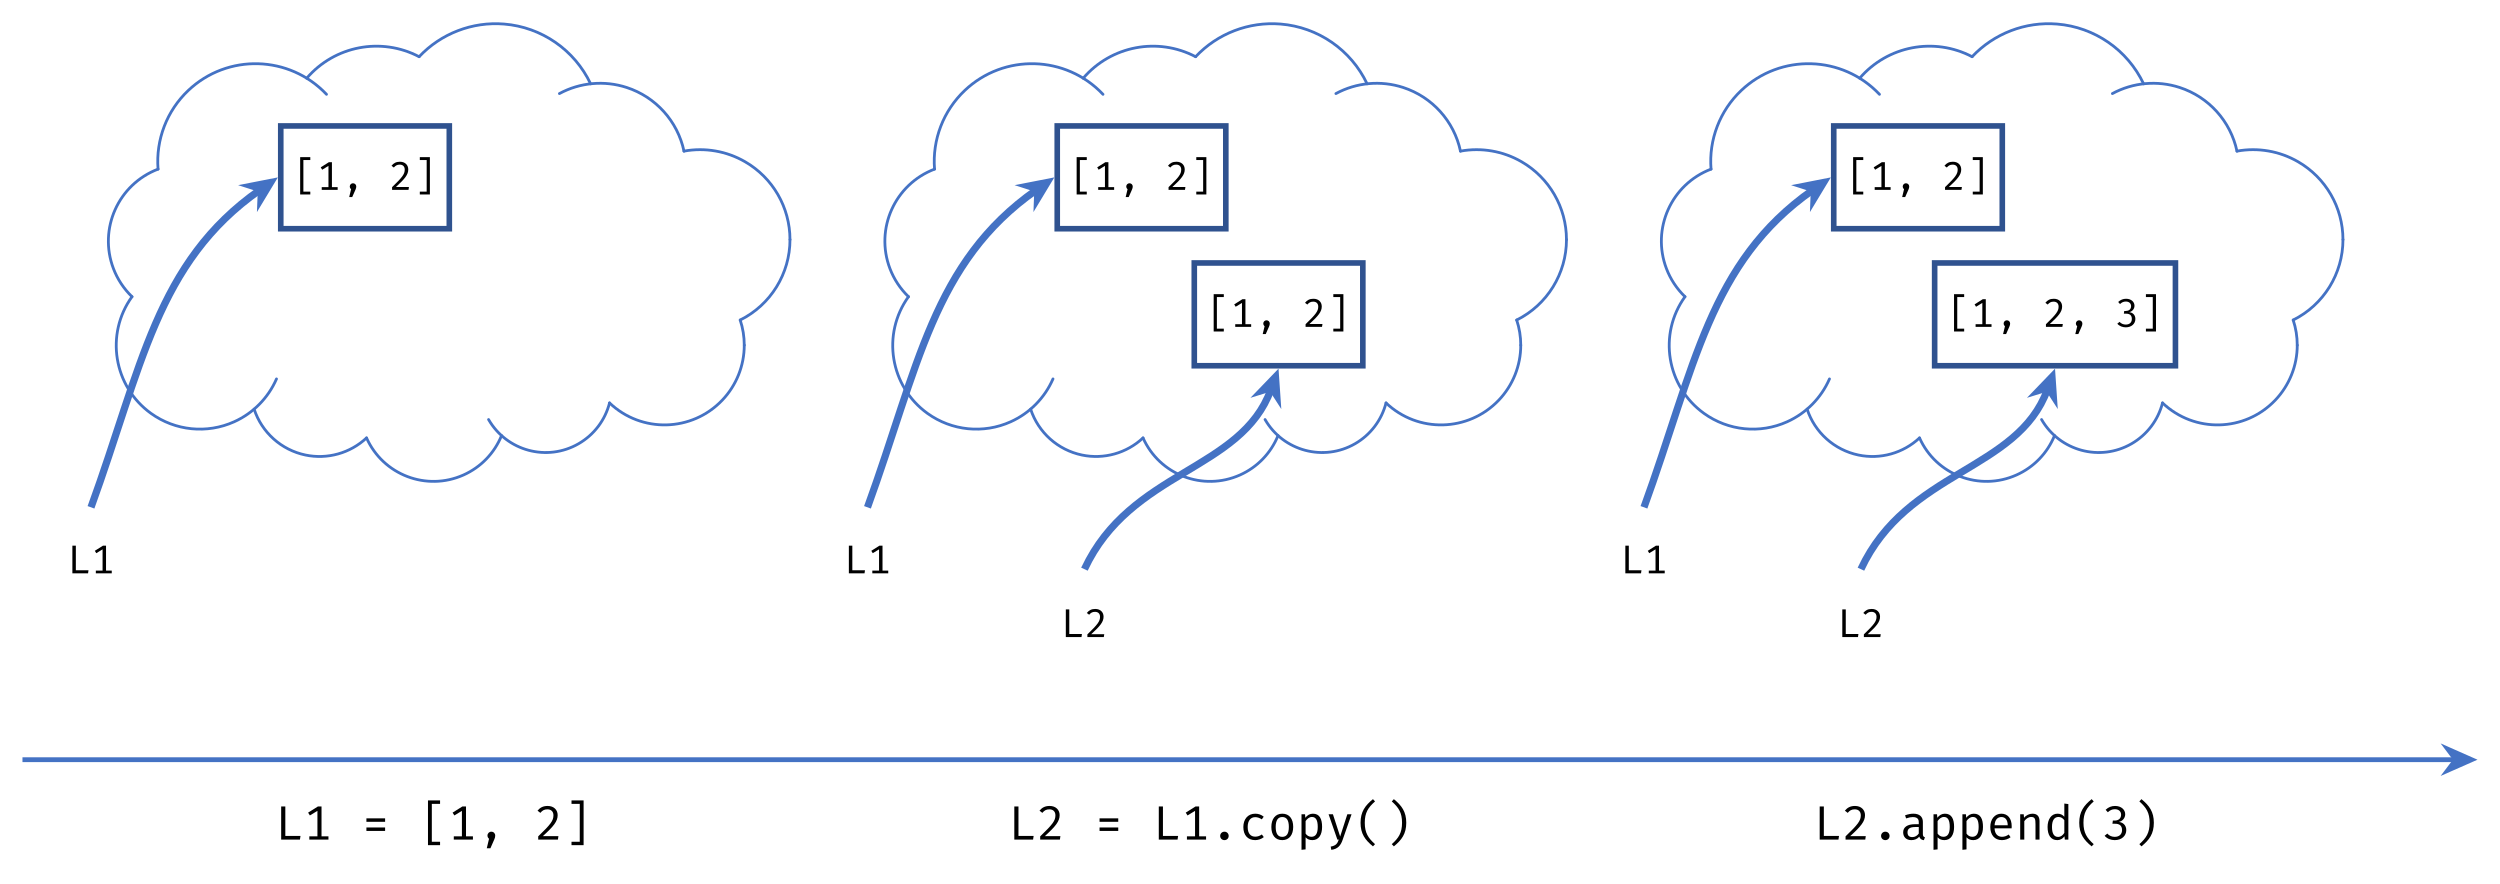
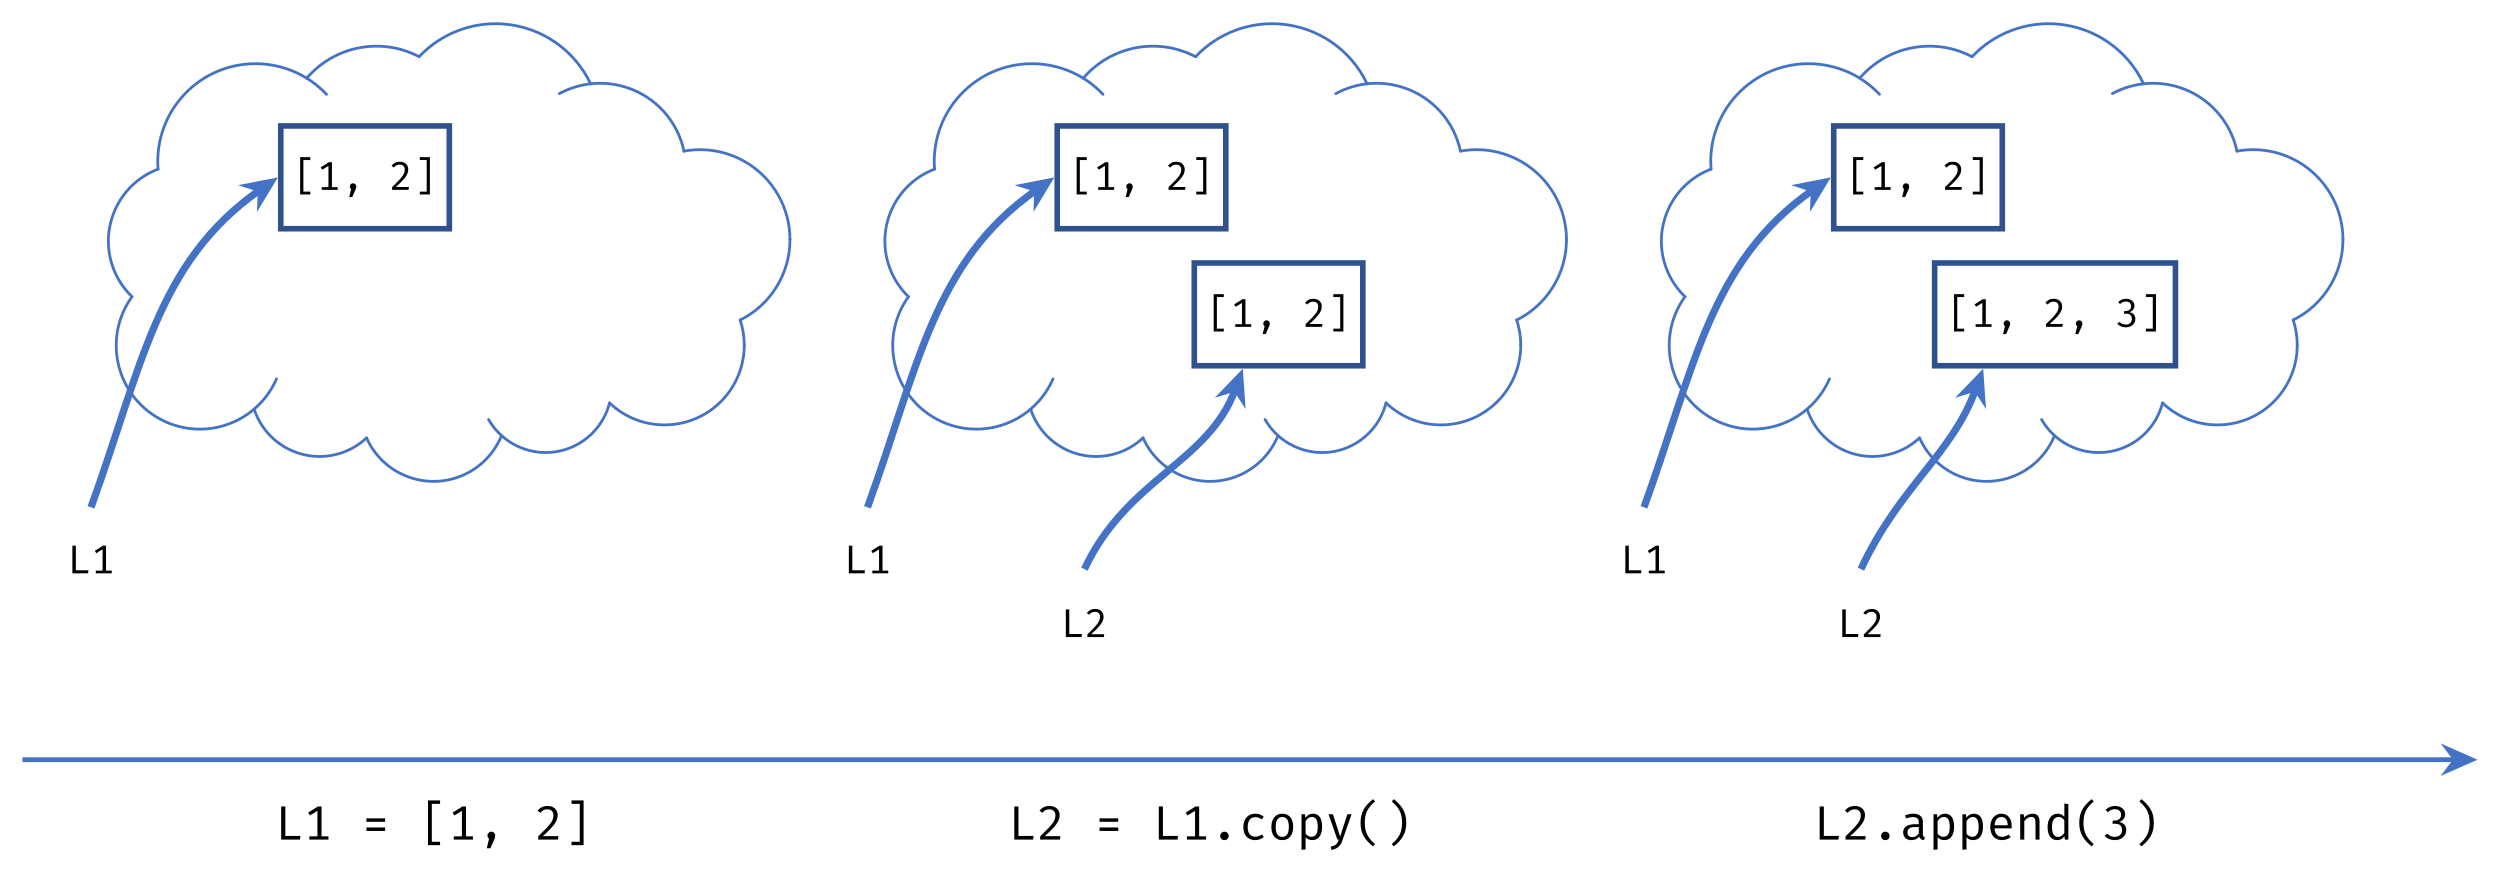
<svg xmlns="http://www.w3.org/2000/svg" xmlns:xlink="http://www.w3.org/1999/xlink" viewBox="0 0 620.607 219.260">
  <defs>
    <g>
      <g id="glyph-0-0">
        <path d="M 1.828 1.141 L 4.344 1.141 L 4.344 0.438 L 2.625 0.438 L 2.625 -7.406 L 4.344 -7.406 L 4.344 -8.125 L 1.828 -8.125 Z M 1.828 1.141 " />
      </g>
      <g id="glyph-0-1">
        <path d="M 3.734 -0.672 L 3.734 -6.875 L 2.984 -6.875 L 0.953 -5.594 L 1.312 -5 L 2.875 -5.953 L 2.875 -0.672 L 1.203 -0.672 L 1.203 0 L 5.156 0 L 5.156 -0.672 Z M 3.734 -0.672 " />
      </g>
      <g id="glyph-0-2">
        <path d="M 2.984 -1.641 C 2.547 -1.641 2.188 -1.281 2.188 -0.844 C 2.188 -0.578 2.328 -0.312 2.516 -0.172 L 2.047 1.781 L 2.797 1.781 L 3.609 -0.062 C 3.75 -0.375 3.797 -0.594 3.797 -0.844 C 3.797 -1.281 3.453 -1.641 2.984 -1.641 Z M 2.984 -1.641 " />
      </g>
      <g id="glyph-0-3">
        <path d="M 2.688 -6.984 C 1.75 -6.984 1.125 -6.656 0.594 -5.984 L 1.172 -5.547 C 1.609 -6.047 1.969 -6.266 2.641 -6.266 C 3.406 -6.266 3.875 -5.797 3.875 -5.031 C 3.875 -3.922 3.312 -3.156 0.734 -0.672 L 0.734 0 L 4.812 0 L 4.922 -0.719 L 1.688 -0.719 C 3.953 -2.781 4.75 -3.797 4.75 -5.062 C 4.75 -6.156 3.984 -6.984 2.688 -6.984 Z M 2.688 -6.984 " />
      </g>
      <g id="glyph-0-4">
        <path d="M 4.141 -8.125 L 1.641 -8.125 L 1.641 -7.406 L 3.344 -7.406 L 3.344 0.438 L 1.641 0.438 L 1.641 1.141 L 4.141 1.141 Z M 4.141 -8.125 " />
      </g>
      <g id="glyph-0-5">
        <path d="M 1.359 0 L 5.25 0 L 5.359 -0.766 L 2.219 -0.766 L 2.219 -6.875 L 1.359 -6.875 Z M 1.359 0 " />
      </g>
      <g id="glyph-0-6">
        <path d="M 2.688 -6.984 C 1.969 -6.984 1.312 -6.734 0.734 -6.188 L 1.188 -5.672 C 1.641 -6.094 2.047 -6.297 2.641 -6.297 C 3.375 -6.297 3.938 -5.891 3.938 -5.141 C 3.938 -4.312 3.297 -3.953 2.641 -3.953 L 2.234 -3.953 L 2.141 -3.281 L 2.703 -3.281 C 3.516 -3.281 4.125 -2.953 4.125 -1.969 C 4.125 -1.109 3.562 -0.578 2.609 -0.578 C 2.047 -0.578 1.469 -0.797 1.078 -1.25 L 0.516 -0.797 C 1.031 -0.172 1.859 0.109 2.625 0.109 C 4.047 0.109 5 -0.781 5 -1.969 C 5 -3.047 4.25 -3.594 3.453 -3.656 C 4.172 -3.797 4.781 -4.422 4.781 -5.25 C 4.781 -6.188 3.984 -6.984 2.688 -6.984 Z M 2.688 -6.984 " />
      </g>
      <g id="glyph-1-0">
        <path d="M 1.625 0 L 6.281 0 L 6.422 -0.922 L 2.656 -0.922 L 2.656 -8.234 L 1.625 -8.234 Z M 1.625 0 " />
      </g>
      <g id="glyph-1-1">
        <path d="M 4.469 -0.812 L 4.469 -8.234 L 3.578 -8.234 L 1.141 -6.703 L 1.578 -6 L 3.453 -7.141 L 3.453 -0.812 L 1.438 -0.812 L 1.438 0 L 6.188 0 L 6.188 -0.812 Z M 4.469 -0.812 " />
      </g>
      <g id="glyph-1-2">
        <path d="M 5.906 -5.281 L 1.266 -5.281 L 1.266 -4.422 L 5.906 -4.422 Z M 5.906 -3.016 L 1.266 -3.016 L 1.266 -2.156 L 5.906 -2.156 Z M 5.906 -3.016 " />
      </g>
      <g id="glyph-1-3">
        <path d="M 2.203 1.375 L 5.203 1.375 L 5.203 0.531 L 3.156 0.531 L 3.156 -8.875 L 5.203 -8.875 L 5.203 -9.734 L 2.203 -9.734 Z M 2.203 1.375 " />
      </g>
      <g id="glyph-1-4">
        <path d="M 3.578 -1.969 C 3.047 -1.969 2.625 -1.547 2.625 -1 C 2.625 -0.688 2.781 -0.375 3.016 -0.219 L 2.453 2.141 L 3.359 2.141 L 4.328 -0.078 C 4.5 -0.438 4.547 -0.719 4.547 -1.016 C 4.547 -1.547 4.141 -1.969 3.578 -1.969 Z M 3.578 -1.969 " />
      </g>
      <g id="glyph-1-5">
        <path d="M 3.219 -8.359 C 2.109 -8.359 1.344 -7.969 0.703 -7.188 L 1.406 -6.641 C 1.922 -7.25 2.359 -7.516 3.172 -7.516 C 4.094 -7.516 4.656 -6.953 4.656 -6.031 C 4.656 -4.703 3.984 -3.797 0.875 -0.812 L 0.875 0 L 5.766 0 L 5.891 -0.859 L 2.016 -0.859 C 4.734 -3.328 5.703 -4.547 5.703 -6.078 C 5.703 -7.375 4.766 -8.359 3.219 -8.359 Z M 3.219 -8.359 " />
      </g>
      <g id="glyph-1-6">
        <path d="M 4.969 -9.734 L 1.969 -9.734 L 1.969 -8.875 L 4.016 -8.875 L 4.016 0.531 L 1.969 0.531 L 1.969 1.375 L 4.969 1.375 Z M 4.969 -9.734 " />
      </g>
      <g id="glyph-1-7">
        <path d="M 2.516 -0.922 C 2.516 -0.328 2.969 0.125 3.578 0.125 C 4.188 0.125 4.625 -0.328 4.625 -0.922 C 4.625 -1.5 4.188 -1.969 3.578 -1.969 C 2.969 -1.969 2.516 -1.5 2.516 -0.922 Z M 2.516 -0.922 " />
      </g>
      <g id="glyph-1-8">
        <path d="M 4.047 -0.734 C 2.969 -0.734 2.172 -1.438 2.172 -3.125 C 2.172 -4.781 2.953 -5.578 4.047 -5.578 C 4.609 -5.578 5.125 -5.391 5.672 -5.031 L 6.156 -5.688 C 5.562 -6.188 4.859 -6.438 4.047 -6.438 C 2.172 -6.438 1.094 -5.016 1.094 -3.125 C 1.094 -1.141 2.156 0.125 4.047 0.125 C 4.781 0.125 5.625 -0.156 6.172 -0.625 L 5.688 -1.281 C 5.219 -0.953 4.688 -0.734 4.047 -0.734 Z M 4.047 -0.734 " />
      </g>
      <g id="glyph-1-9">
        <path d="M 3.594 -6.438 C 1.828 -6.438 0.875 -5.078 0.875 -3.141 C 0.875 -1.156 1.812 0.125 3.578 0.125 C 5.344 0.125 6.297 -1.219 6.297 -3.156 C 6.297 -5.141 5.359 -6.438 3.594 -6.438 Z M 3.594 -5.609 C 4.672 -5.609 5.219 -4.812 5.219 -3.156 C 5.219 -1.469 4.672 -0.688 3.578 -0.688 C 2.5 -0.688 1.953 -1.469 1.953 -3.141 C 1.953 -4.812 2.516 -5.609 3.594 -5.609 Z M 3.594 -5.609 " />
      </g>
      <g id="glyph-1-10">
        <path d="M 4.016 -6.438 C 3.266 -6.438 2.594 -6.062 2.141 -5.422 L 2.062 -6.297 L 1.188 -6.297 L 1.188 2.531 L 2.203 2.422 L 2.203 -0.578 C 2.625 -0.109 3.172 0.125 3.875 0.125 C 5.516 0.125 6.297 -1.25 6.297 -3.156 C 6.297 -5.125 5.688 -6.438 4.016 -6.438 Z M 3.781 -5.625 C 4.766 -5.625 5.219 -4.797 5.219 -3.156 C 5.219 -1.484 4.688 -0.703 3.641 -0.703 C 3.047 -0.703 2.531 -1 2.203 -1.5 L 2.203 -4.609 C 2.547 -5.109 3.078 -5.625 3.781 -5.625 Z M 3.781 -5.625 " />
      </g>
      <g id="glyph-1-11">
        <path d="M 6.438 -6.297 L 5.391 -6.297 L 3.609 -0.766 L 1.812 -6.297 L 0.734 -6.297 L 2.922 0 L 3.266 0 C 2.938 0.969 2.562 1.5 1.266 1.734 L 1.406 2.531 C 3.078 2.359 3.797 1.328 4.234 0.031 Z M 6.438 -6.297 " />
      </g>
      <g id="glyph-1-12">
        <path d="M 2.547 -4.188 C 2.547 -6.688 3.375 -7.953 5.094 -9.484 L 4.578 -10.047 C 2.625 -8.453 1.5 -6.906 1.5 -4.188 C 1.5 -1.453 2.625 0.078 4.578 1.672 L 5.094 1.125 C 3.391 -0.391 2.547 -1.688 2.547 -4.188 Z M 2.547 -4.188 " />
      </g>
      <g id="glyph-1-13">
        <path d="M 4.625 -4.188 C 4.625 -1.688 3.781 -0.391 2.078 1.125 L 2.594 1.672 C 4.547 0.078 5.672 -1.453 5.672 -4.188 C 5.672 -6.906 4.547 -8.453 2.594 -10.047 L 2.078 -9.484 C 3.797 -7.953 4.625 -6.688 4.625 -4.188 Z M 4.625 -4.188 " />
      </g>
      <g id="glyph-1-14">
        <path d="M 5.719 -1.375 L 5.719 -4.406 C 5.719 -5.641 4.922 -6.438 3.359 -6.438 C 2.734 -6.438 2.062 -6.312 1.297 -6.031 L 1.562 -5.266 C 2.219 -5.5 2.781 -5.594 3.203 -5.594 C 4.141 -5.594 4.703 -5.266 4.703 -4.344 L 4.703 -3.828 L 3.766 -3.828 C 1.859 -3.828 0.828 -3.094 0.828 -1.812 C 0.828 -0.641 1.594 0.125 2.859 0.125 C 3.672 0.125 4.375 -0.172 4.828 -0.75 C 5 -0.172 5.438 0.078 5.969 0.141 L 6.234 -0.578 C 5.875 -0.688 5.719 -0.875 5.719 -1.375 Z M 3.109 -0.625 C 2.281 -0.625 1.906 -1.031 1.906 -1.812 C 1.906 -2.625 2.406 -3.125 3.797 -3.125 L 4.703 -3.125 L 4.703 -1.516 C 4.328 -0.953 3.734 -0.625 3.109 -0.625 Z M 3.109 -0.625 " />
      </g>
      <g id="glyph-1-15">
        <path d="M 2 -2.797 L 6.234 -2.797 C 6.234 -2.922 6.25 -3.125 6.25 -3.328 C 6.25 -5.25 5.266 -6.438 3.688 -6.438 C 2.016 -6.438 0.938 -5.047 0.938 -3.141 C 0.938 -1.188 1.984 0.125 3.828 0.125 C 4.609 0.125 5.391 -0.141 5.969 -0.594 L 5.516 -1.266 C 4.953 -0.891 4.469 -0.703 3.828 -0.703 C 2.859 -0.703 2.047 -1.344 2 -2.797 Z M 3.688 -5.609 C 4.656 -5.609 5.25 -4.906 5.266 -3.562 L 2 -3.562 C 2.078 -4.953 2.766 -5.609 3.688 -5.609 Z M 3.688 -5.609 " />
      </g>
      <g id="glyph-1-16">
        <path d="M 1.188 0 L 2.203 0 L 2.203 -4.578 C 2.531 -5.078 3.172 -5.625 3.906 -5.625 C 4.859 -5.625 4.984 -5.109 4.984 -3.828 L 4.984 0 L 5.984 0 L 5.984 -4.562 C 5.984 -5.734 5.453 -6.438 4.219 -6.438 C 3.484 -6.438 2.641 -6.062 2.141 -5.422 L 2.062 -6.297 L 1.188 -6.297 Z M 1.188 0 " />
      </g>
      <g id="glyph-1-17">
        <path d="M 4.969 -8.953 L 4.969 -5.672 C 4.547 -6.172 4 -6.438 3.281 -6.438 C 1.734 -6.438 0.812 -5.031 0.812 -3.141 C 0.812 -1.188 1.562 0.125 3.219 0.125 C 3.891 0.125 4.531 -0.172 5 -0.828 L 5.094 0 L 5.969 0 L 5.969 -8.828 Z M 3.531 -5.625 C 4.125 -5.625 4.625 -5.312 4.969 -4.812 L 4.969 -1.672 C 4.625 -1.141 4.141 -0.672 3.422 -0.672 C 2.422 -0.672 1.906 -1.5 1.906 -3.141 C 1.906 -4.812 2.5 -5.625 3.531 -5.625 Z M 3.531 -5.625 " />
      </g>
      <g id="glyph-1-18">
        <path d="M 3.219 -8.359 C 2.359 -8.359 1.578 -8.078 0.875 -7.406 L 1.422 -6.797 C 1.969 -7.297 2.469 -7.547 3.172 -7.547 C 4.047 -7.547 4.719 -7.062 4.719 -6.172 C 4.719 -5.172 3.953 -4.734 3.172 -4.734 L 2.672 -4.734 L 2.562 -3.938 L 3.234 -3.938 C 4.219 -3.938 4.953 -3.547 4.953 -2.359 C 4.953 -1.344 4.266 -0.688 3.125 -0.688 C 2.453 -0.688 1.75 -0.953 1.297 -1.5 L 0.625 -0.953 C 1.25 -0.203 2.219 0.125 3.141 0.125 C 4.859 0.125 6 -0.938 6 -2.359 C 6 -3.641 5.094 -4.312 4.141 -4.391 C 5 -4.547 5.734 -5.312 5.734 -6.297 C 5.734 -7.422 4.766 -8.359 3.219 -8.359 Z M 3.219 -8.359 " />
      </g>
    </g>
    <clipPath id="clip-0">
      <path clip-rule="nonzero" d="M 590 169 L 620.605 169 L 620.605 209 L 590 209 Z M 590 169 " />
    </clipPath>
  </defs>
  <path fill="none" stroke-width="1.196" stroke-linecap="butt" stroke-linejoin="miter" stroke="rgb(26.668%,44.707%,76.862%)" stroke-opacity="1" stroke-miterlimit="10" d="M -102.048 -121.892 L 501.729 -121.892 " transform="matrix(1,0,0,-1,107.626,66.698)" />
  <path fill-rule="nonzero" fill="rgb(26.668%,44.707%,76.862%)" fill-opacity="1" d="M 613.543 188.59 L 607.723 186.02 L 609.656 188.59 L 607.723 191.156 Z M 613.543 188.59 " />
  <g clip-path="url(#clip-0)">
    <path fill="none" stroke-width="1.196" stroke-linecap="butt" stroke-linejoin="miter" stroke="rgb(26.668%,44.707%,76.862%)" stroke-opacity="1" stroke-miterlimit="10" d="M 7.58 -0 L 1.76 2.57 L 3.693 -0 L 1.76 -2.567 Z M 7.58 -0 " transform="matrix(1,0,0,-1,605.9628,188.5894)" />
  </g>
  <path fill="none" stroke-width="0.697" stroke-linecap="round" stroke-linejoin="miter" stroke="rgb(26.668%,44.707%,76.862%)" stroke-opacity="1" stroke-miterlimit="10" d="M 88.479 7.225 C 88.479 15.198 84.226 22.569 77.319 26.553 C 72.741 29.198 67.366 30.128 62.163 29.182 " transform="matrix(1,0,0,-1,107.626,66.698)" />
  <path fill="none" stroke-width="0.697" stroke-linecap="round" stroke-linejoin="miter" stroke="rgb(26.668%,44.707%,76.862%)" stroke-opacity="1" stroke-miterlimit="10" d="M 76.124 -12.747 C 83.694 -8.974 88.483 -1.236 88.483 7.225 " transform="matrix(1,0,0,-1,107.626,66.698)" />
  <path fill="none" stroke-width="0.697" stroke-linecap="round" stroke-linejoin="miter" stroke="rgb(26.668%,44.707%,76.862%)" stroke-opacity="1" stroke-miterlimit="10" d="M 62.167 29.178 C 60.585 36.612 55.155 42.639 47.925 44.987 C 42.39 46.78 36.362 46.233 31.245 43.468 " transform="matrix(1,0,0,-1,107.626,66.698)" />
  <path fill="none" stroke-width="0.697" stroke-linecap="round" stroke-linejoin="miter" stroke="rgb(26.668%,44.707%,76.862%)" stroke-opacity="1" stroke-miterlimit="10" d="M 38.987 45.893 C 34.995 54.319 26.808 59.975 17.519 60.729 C 9.62 61.37 1.854 58.386 -3.579 52.62 " transform="matrix(1,0,0,-1,107.626,66.698)" />
  <path fill="none" stroke-width="0.697" stroke-linecap="round" stroke-linejoin="miter" stroke="rgb(26.668%,44.707%,76.862%)" stroke-opacity="1" stroke-miterlimit="10" d="M -3.583 52.62 C -12.989 57.557 -24.564 55.343 -31.485 47.28 " transform="matrix(1,0,0,-1,107.626,66.698)" />
  <path fill="none" stroke-width="0.697" stroke-linecap="round" stroke-linejoin="miter" stroke="rgb(26.668%,44.707%,76.862%)" stroke-opacity="1" stroke-miterlimit="10" d="M -26.575 43.284 C -35.778 53.026 -51.13 53.46 -60.868 44.261 C -66.204 39.221 -68.97 32.034 -68.392 24.718 " transform="matrix(1,0,0,-1,107.626,66.698)" />
  <path fill="none" stroke-width="0.697" stroke-linecap="round" stroke-linejoin="miter" stroke="rgb(26.668%,44.707%,76.862%)" stroke-opacity="1" stroke-miterlimit="10" d="M -68.388 24.714 C -78.267 20.952 -83.224 9.897 -79.466 0.018 C -78.462 -2.615 -76.888 -4.997 -74.856 -6.954 " transform="matrix(1,0,0,-1,107.626,66.698)" />
  <path fill="none" stroke-width="0.697" stroke-linecap="round" stroke-linejoin="miter" stroke="rgb(26.668%,44.707%,76.862%)" stroke-opacity="1" stroke-miterlimit="10" d="M -74.86 -6.954 C -81.556 -16.255 -79.442 -29.228 -70.142 -35.923 C -64.122 -40.255 -56.251 -41.048 -49.493 -38.001 C -44.79 -35.884 -41.044 -32.091 -38.989 -27.364 " transform="matrix(1,0,0,-1,107.626,66.698)" />
  <path fill="none" stroke-width="0.697" stroke-linecap="round" stroke-linejoin="miter" stroke="rgb(26.668%,44.707%,76.862%)" stroke-opacity="1" stroke-miterlimit="10" d="M -44.54 -34.868 C -42.634 -40.665 -37.778 -45.009 -31.802 -46.259 C -26.36 -47.396 -20.7 -45.81 -16.638 -42.013 " transform="matrix(1,0,0,-1,107.626,66.698)" />
  <path fill="none" stroke-width="0.697" stroke-linecap="round" stroke-linejoin="miter" stroke="rgb(26.668%,44.707%,76.862%)" stroke-opacity="1" stroke-miterlimit="10" d="M -16.634 -42.013 C -12.528 -51.2 -1.755 -55.318 7.433 -51.212 C 11.726 -49.294 15.112 -45.79 16.882 -41.431 " transform="matrix(1,0,0,-1,107.626,66.698)" />
  <path fill="none" stroke-width="0.697" stroke-linecap="round" stroke-linejoin="miter" stroke="rgb(26.668%,44.707%,76.862%)" stroke-opacity="1" stroke-miterlimit="10" d="M 13.659 -37.45 C 18.179 -45.279 28.186 -47.962 36.015 -43.447 C 39.831 -41.243 42.601 -37.595 43.69 -33.325 " transform="matrix(1,0,0,-1,107.626,66.698)" />
  <path fill="none" stroke-width="0.697" stroke-linecap="round" stroke-linejoin="miter" stroke="rgb(26.668%,44.707%,76.862%)" stroke-opacity="1" stroke-miterlimit="10" d="M 77.132 -18.989 C 77.132 -16.868 76.792 -14.759 76.12 -12.747 " transform="matrix(1,0,0,-1,107.626,66.698)" />
  <path fill="none" stroke-width="0.697" stroke-linecap="round" stroke-linejoin="miter" stroke="rgb(26.668%,44.707%,76.862%)" stroke-opacity="1" stroke-miterlimit="10" d="M 43.69 -33.329 C 51.608 -40.864 64.14 -40.552 71.675 -32.634 C 75.179 -28.954 77.132 -24.068 77.132 -18.989 " transform="matrix(1,0,0,-1,107.626,66.698)" />
  <path fill-rule="nonzero" fill="rgb(100%,100%,100%)" fill-opacity="1" stroke-width="1.395" stroke-linecap="butt" stroke-linejoin="miter" stroke="rgb(18.43%,32.158%,56.078%)" stroke-opacity="1" stroke-miterlimit="10" d="M -37.931 9.921 L 3.913 9.921 L 3.913 35.432 L -37.931 35.432 Z M -37.931 9.921 " transform="matrix(1,0,0,-1,107.626,66.698)" />
  <g fill="rgb(0%,0%,0%)" fill-opacity="1">
    <use xlink:href="#glyph-0-0" x="72.686" y="47.134" />
    <use xlink:href="#glyph-0-1" x="78.664" y="47.134" />
    <use xlink:href="#glyph-0-2" x="84.641" y="47.134" />
  </g>
  <g fill="rgb(0%,0%,0%)" fill-opacity="1">
    <use xlink:href="#glyph-0-3" x="96.596" y="47.134" />
    <use xlink:href="#glyph-0-4" x="102.574" y="47.134" />
  </g>
  <g fill="rgb(0%,0%,0%)" fill-opacity="1">
    <use xlink:href="#glyph-0-5" x="16.609" y="142.327" />
    <use xlink:href="#glyph-0-1" x="22.587" y="142.327" />
  </g>
  <path fill="none" stroke-width="1.793" stroke-linecap="butt" stroke-linejoin="miter" stroke="rgb(26.668%,44.707%,76.862%)" stroke-opacity="1" stroke-miterlimit="10" d="M -85.04 -59.239 C -72.45 -24.646 -68.786 1.561 -43.177 19.495 " transform="matrix(1,0,0,-1,107.626,66.698)" />
  <path fill-rule="nonzero" fill="rgb(26.668%,44.707%,76.862%)" fill-opacity="1" stroke-width="1.531" stroke-linecap="butt" stroke-linejoin="miter" stroke="rgb(26.668%,44.707%,76.862%)" stroke-opacity="1" stroke-miterlimit="10" d="M 7.16 -0.001 L 2.255 2.175 L 3.903 0 L 2.253 -2.173 Z M 7.16 -0.001 " transform="matrix(0.81914,-0.57356,-0.57356,-0.81914,61.5682,49.22324)" />
  <g fill="rgb(0%,0%,0%)" fill-opacity="1">
    <use xlink:href="#glyph-1-0" x="68.174" y="208.43" />
    <use xlink:href="#glyph-1-1" x="75.347" y="208.43" />
  </g>
  <g fill="rgb(0%,0%,0%)" fill-opacity="1">
    <use xlink:href="#glyph-1-2" x="89.693" y="208.43" />
  </g>
  <g fill="rgb(0%,0%,0%)" fill-opacity="1">
    <use xlink:href="#glyph-1-3" x="104.04" y="208.43" />
    <use xlink:href="#glyph-1-1" x="111.213" y="208.43" />
    <use xlink:href="#glyph-1-4" x="118.386" y="208.43" />
  </g>
  <g fill="rgb(0%,0%,0%)" fill-opacity="1">
    <use xlink:href="#glyph-1-5" x="132.732" y="208.43" />
    <use xlink:href="#glyph-1-6" x="139.905" y="208.43" />
  </g>
  <path fill="none" stroke-width="0.697" stroke-linecap="round" stroke-linejoin="miter" stroke="rgb(26.668%,44.707%,76.862%)" stroke-opacity="1" stroke-miterlimit="10" d="M 281.237 7.225 C 281.237 15.198 276.983 22.569 270.077 26.553 C 265.499 29.198 260.124 30.128 254.925 29.182 " transform="matrix(1,0,0,-1,107.626,66.698)" />
  <path fill="none" stroke-width="0.697" stroke-linecap="round" stroke-linejoin="miter" stroke="rgb(26.668%,44.707%,76.862%)" stroke-opacity="1" stroke-miterlimit="10" d="M 268.882 -12.747 C 276.452 -8.974 281.241 -1.236 281.241 7.225 " transform="matrix(1,0,0,-1,107.626,66.698)" />
  <path fill="none" stroke-width="0.697" stroke-linecap="round" stroke-linejoin="miter" stroke="rgb(26.668%,44.707%,76.862%)" stroke-opacity="1" stroke-miterlimit="10" d="M 254.925 29.178 C 253.343 36.612 247.913 42.639 240.683 44.987 C 235.151 46.78 229.12 46.233 224.003 43.468 " transform="matrix(1,0,0,-1,107.626,66.698)" />
  <path fill="none" stroke-width="0.697" stroke-linecap="round" stroke-linejoin="miter" stroke="rgb(26.668%,44.707%,76.862%)" stroke-opacity="1" stroke-miterlimit="10" d="M 231.745 45.893 C 227.753 54.319 219.565 59.975 210.276 60.729 C 202.378 61.37 194.612 58.386 189.179 52.62 " transform="matrix(1,0,0,-1,107.626,66.698)" />
  <path fill="none" stroke-width="0.697" stroke-linecap="round" stroke-linejoin="miter" stroke="rgb(26.668%,44.707%,76.862%)" stroke-opacity="1" stroke-miterlimit="10" d="M 189.175 52.62 C 179.769 57.557 168.194 55.343 161.272 47.28 " transform="matrix(1,0,0,-1,107.626,66.698)" />
  <path fill="none" stroke-width="0.697" stroke-linecap="round" stroke-linejoin="miter" stroke="rgb(26.668%,44.707%,76.862%)" stroke-opacity="1" stroke-miterlimit="10" d="M 166.183 43.284 C 156.979 53.026 141.628 53.46 131.89 44.261 C 126.554 39.221 123.788 32.034 124.366 24.718 " transform="matrix(1,0,0,-1,107.626,66.698)" />
  <path fill="none" stroke-width="0.697" stroke-linecap="round" stroke-linejoin="miter" stroke="rgb(26.668%,44.707%,76.862%)" stroke-opacity="1" stroke-miterlimit="10" d="M 124.37 24.714 C 114.495 20.952 109.534 9.897 113.296 0.018 C 114.296 -2.615 115.87 -4.997 117.901 -6.954 " transform="matrix(1,0,0,-1,107.626,66.698)" />
  <path fill="none" stroke-width="0.697" stroke-linecap="round" stroke-linejoin="miter" stroke="rgb(26.668%,44.707%,76.862%)" stroke-opacity="1" stroke-miterlimit="10" d="M 117.897 -6.954 C 111.202 -16.255 113.315 -29.228 122.616 -35.923 C 128.636 -40.255 136.507 -41.048 143.269 -38.001 C 147.968 -35.884 151.714 -32.091 153.772 -27.364 " transform="matrix(1,0,0,-1,107.626,66.698)" />
  <path fill="none" stroke-width="0.697" stroke-linecap="round" stroke-linejoin="miter" stroke="rgb(26.668%,44.707%,76.862%)" stroke-opacity="1" stroke-miterlimit="10" d="M 148.218 -34.868 C 150.124 -40.665 154.979 -45.009 160.956 -46.259 C 166.397 -47.396 172.058 -45.81 176.12 -42.013 " transform="matrix(1,0,0,-1,107.626,66.698)" />
  <path fill="none" stroke-width="0.697" stroke-linecap="round" stroke-linejoin="miter" stroke="rgb(26.668%,44.707%,76.862%)" stroke-opacity="1" stroke-miterlimit="10" d="M 176.124 -42.013 C 180.229 -51.2 191.003 -55.318 200.19 -51.212 C 204.483 -49.294 207.87 -45.79 209.64 -41.431 " transform="matrix(1,0,0,-1,107.626,66.698)" />
  <path fill="none" stroke-width="0.697" stroke-linecap="round" stroke-linejoin="miter" stroke="rgb(26.668%,44.707%,76.862%)" stroke-opacity="1" stroke-miterlimit="10" d="M 206.417 -37.45 C 210.936 -45.279 220.944 -47.962 228.772 -43.447 C 232.589 -41.243 235.358 -37.595 236.448 -33.325 " transform="matrix(1,0,0,-1,107.626,66.698)" />
  <path fill="none" stroke-width="0.697" stroke-linecap="round" stroke-linejoin="miter" stroke="rgb(26.668%,44.707%,76.862%)" stroke-opacity="1" stroke-miterlimit="10" d="M 269.89 -18.989 C 269.89 -16.868 269.55 -14.759 268.882 -12.747 " transform="matrix(1,0,0,-1,107.626,66.698)" />
  <path fill="none" stroke-width="0.697" stroke-linecap="round" stroke-linejoin="miter" stroke="rgb(26.668%,44.707%,76.862%)" stroke-opacity="1" stroke-miterlimit="10" d="M 236.448 -33.329 C 244.37 -40.864 256.897 -40.552 264.437 -32.634 C 267.937 -28.954 269.89 -24.068 269.89 -18.989 " transform="matrix(1,0,0,-1,107.626,66.698)" />
  <path fill-rule="nonzero" fill="rgb(100%,100%,100%)" fill-opacity="1" stroke-width="1.395" stroke-linecap="butt" stroke-linejoin="miter" stroke="rgb(18.43%,32.158%,56.078%)" stroke-opacity="1" stroke-miterlimit="10" d="M 154.827 9.921 L 196.671 9.921 L 196.671 35.432 L 154.827 35.432 Z M 154.827 9.921 " transform="matrix(1,0,0,-1,107.626,66.698)" />
  <g fill="rgb(0%,0%,0%)" fill-opacity="1">
    <use xlink:href="#glyph-0-0" x="265.441" y="47.134" />
    <use xlink:href="#glyph-0-1" x="271.419" y="47.134" />
    <use xlink:href="#glyph-0-2" x="277.396" y="47.134" />
  </g>
  <g fill="rgb(0%,0%,0%)" fill-opacity="1">
    <use xlink:href="#glyph-0-3" x="289.351" y="47.134" />
    <use xlink:href="#glyph-0-4" x="295.329" y="47.134" />
  </g>
  <path fill-rule="nonzero" fill="rgb(100%,100%,100%)" fill-opacity="1" stroke-width="1.395" stroke-linecap="butt" stroke-linejoin="miter" stroke="rgb(18.43%,32.158%,56.078%)" stroke-opacity="1" stroke-miterlimit="10" d="M 188.847 -24.095 L 230.686 -24.095 L 230.686 1.417 L 188.847 1.417 Z M 188.847 -24.095 " transform="matrix(1,0,0,-1,107.626,66.698)" />
  <g fill="rgb(0%,0%,0%)" fill-opacity="1">
    <use xlink:href="#glyph-0-0" x="299.458" y="81.15" />
    <use xlink:href="#glyph-0-1" x="305.436" y="81.15" />
    <use xlink:href="#glyph-0-2" x="311.413" y="81.15" />
  </g>
  <g fill="rgb(0%,0%,0%)" fill-opacity="1">
    <use xlink:href="#glyph-0-3" x="323.368" y="81.15" />
    <use xlink:href="#glyph-0-4" x="329.346" y="81.15" />
  </g>
  <g fill="rgb(0%,0%,0%)" fill-opacity="1">
    <use xlink:href="#glyph-0-5" x="209.365" y="142.327" />
    <use xlink:href="#glyph-0-1" x="215.343" y="142.327" />
  </g>
  <g fill="rgb(0%,0%,0%)" fill-opacity="1">
    <use xlink:href="#glyph-0-5" x="263.223" y="158.151" />
    <use xlink:href="#glyph-0-3" x="269.201" y="158.151" />
  </g>
  <path fill="none" stroke-width="1.793" stroke-linecap="butt" stroke-linejoin="miter" stroke="rgb(26.668%,44.707%,76.862%)" stroke-opacity="1" stroke-miterlimit="10" d="M 107.718 -59.239 C 120.311 -24.646 123.972 1.561 149.581 19.495 " transform="matrix(1,0,0,-1,107.626,66.698)" />
  <path fill-rule="nonzero" fill="rgb(26.668%,44.707%,76.862%)" fill-opacity="1" stroke-width="1.531" stroke-linecap="butt" stroke-linejoin="miter" stroke="rgb(26.668%,44.707%,76.862%)" stroke-opacity="1" stroke-miterlimit="10" d="M 7.159 -0 L 2.255 2.175 L 3.903 0 L 2.256 -2.175 Z M 7.159 -0 " transform="matrix(0.81914,-0.57356,-0.57356,-0.81914,254.3266,49.22324)" />
-   <path fill="none" stroke-width="1.793" stroke-linecap="butt" stroke-linejoin="miter" stroke="rgb(26.668%,44.707%,76.862%)" stroke-opacity="1" stroke-miterlimit="10" d="M 161.577 -74.595 C 173.042 -50.009 200.487 -50.282 207.866 -30.009 " transform="matrix(1,0,0,-1,107.626,66.698)" />
-   <path fill-rule="nonzero" fill="rgb(26.668%,44.707%,76.862%)" fill-opacity="1" stroke-width="1.531" stroke-linecap="butt" stroke-linejoin="miter" stroke="rgb(26.668%,44.707%,76.862%)" stroke-opacity="1" stroke-miterlimit="10" d="M 7.16 0.001 L 2.253 2.176 L 3.902 -0 L 2.253 -2.176 Z M 7.16 0.001 " transform="matrix(0.34201,-0.93968,-0.93968,-0.34201,314.2903,100.0138)" />
+   <path fill="none" stroke-width="1.793" stroke-linecap="butt" stroke-linejoin="miter" stroke="rgb(26.668%,44.707%,76.862%)" stroke-opacity="1" stroke-miterlimit="10" d="M 161.577 -74.595 C 172.073 -52.091 192.409 -48.126 199.003 -30.009 " transform="matrix(1,0,0,-1,107.626,66.698)" />
+   <path fill-rule="nonzero" fill="rgb(26.668%,44.707%,76.862%)" fill-opacity="1" stroke-width="1.531" stroke-linecap="butt" stroke-linejoin="miter" stroke="rgb(26.668%,44.707%,76.862%)" stroke-opacity="1" stroke-miterlimit="10" d="M 7.16 0.001 L 2.253 2.176 L 3.901 -0 L 2.253 -2.176 Z M 7.16 0.001 " transform="matrix(0.34203,-0.93967,-0.93967,-0.34203,305.427,100.0137)" />
  <g fill="rgb(0%,0%,0%)" fill-opacity="1">
    <use xlink:href="#glyph-1-0" x="250.171" y="208.43" />
    <use xlink:href="#glyph-1-5" x="257.344" y="208.43" />
  </g>
  <g fill="rgb(0%,0%,0%)" fill-opacity="1">
    <use xlink:href="#glyph-1-2" x="271.69" y="208.43" />
  </g>
  <g fill="rgb(0%,0%,0%)" fill-opacity="1">
    <use xlink:href="#glyph-1-0" x="286.037" y="208.43" />
    <use xlink:href="#glyph-1-1" x="293.21" y="208.43" />
    <use xlink:href="#glyph-1-7" x="300.383" y="208.43" />
    <use xlink:href="#glyph-1-8" x="307.556" y="208.43" />
    <use xlink:href="#glyph-1-9" x="314.729" y="208.43" />
    <use xlink:href="#glyph-1-10" x="321.902" y="208.43" />
    <use xlink:href="#glyph-1-11" x="329.075" y="208.43" />
    <use xlink:href="#glyph-1-12" x="336.248" y="208.43" />
    <use xlink:href="#glyph-1-13" x="343.422" y="208.43" />
  </g>
  <path fill="none" stroke-width="0.697" stroke-linecap="round" stroke-linejoin="miter" stroke="rgb(26.668%,44.707%,76.862%)" stroke-opacity="1" stroke-miterlimit="10" d="M 473.995 7.225 C 473.995 15.198 469.741 22.569 462.839 26.553 C 458.257 29.198 452.886 30.128 447.683 29.182 " transform="matrix(1,0,0,-1,107.626,66.698)" />
  <path fill="none" stroke-width="0.697" stroke-linecap="round" stroke-linejoin="miter" stroke="rgb(26.668%,44.707%,76.862%)" stroke-opacity="1" stroke-miterlimit="10" d="M 461.64 -12.747 C 469.21 -8.974 473.999 -1.236 473.999 7.225 " transform="matrix(1,0,0,-1,107.626,66.698)" />
  <path fill="none" stroke-width="0.697" stroke-linecap="round" stroke-linejoin="miter" stroke="rgb(26.668%,44.707%,76.862%)" stroke-opacity="1" stroke-miterlimit="10" d="M 447.683 29.178 C 446.101 36.612 440.671 42.639 433.44 44.987 C 427.909 46.78 421.878 46.233 416.761 43.468 " transform="matrix(1,0,0,-1,107.626,66.698)" />
  <path fill="none" stroke-width="0.697" stroke-linecap="round" stroke-linejoin="miter" stroke="rgb(26.668%,44.707%,76.862%)" stroke-opacity="1" stroke-miterlimit="10" d="M 424.507 45.893 C 420.511 54.319 412.327 59.975 403.034 60.729 C 395.136 61.37 387.374 58.386 381.937 52.62 " transform="matrix(1,0,0,-1,107.626,66.698)" />
  <path fill="none" stroke-width="0.697" stroke-linecap="round" stroke-linejoin="miter" stroke="rgb(26.668%,44.707%,76.862%)" stroke-opacity="1" stroke-miterlimit="10" d="M 381.937 52.62 C 372.526 57.557 360.952 55.343 354.03 47.28 " transform="matrix(1,0,0,-1,107.626,66.698)" />
  <path fill="none" stroke-width="0.697" stroke-linecap="round" stroke-linejoin="miter" stroke="rgb(26.668%,44.707%,76.862%)" stroke-opacity="1" stroke-miterlimit="10" d="M 358.94 43.284 C 349.741 53.026 334.386 53.46 324.647 44.261 C 319.312 39.221 316.546 32.034 317.124 24.718 " transform="matrix(1,0,0,-1,107.626,66.698)" />
  <path fill="none" stroke-width="0.697" stroke-linecap="round" stroke-linejoin="miter" stroke="rgb(26.668%,44.707%,76.862%)" stroke-opacity="1" stroke-miterlimit="10" d="M 317.128 24.714 C 307.253 20.952 302.292 9.897 306.054 0.018 C 307.054 -2.615 308.632 -4.997 310.659 -6.954 " transform="matrix(1,0,0,-1,107.626,66.698)" />
  <path fill="none" stroke-width="0.697" stroke-linecap="round" stroke-linejoin="miter" stroke="rgb(26.668%,44.707%,76.862%)" stroke-opacity="1" stroke-miterlimit="10" d="M 310.659 -6.954 C 303.96 -16.255 306.073 -29.228 315.378 -35.923 C 321.394 -40.255 329.265 -41.048 336.026 -38.001 C 340.726 -35.884 344.472 -32.091 346.53 -27.364 " transform="matrix(1,0,0,-1,107.626,66.698)" />
  <path fill="none" stroke-width="0.697" stroke-linecap="round" stroke-linejoin="miter" stroke="rgb(26.668%,44.707%,76.862%)" stroke-opacity="1" stroke-miterlimit="10" d="M 340.976 -34.868 C 342.882 -40.665 347.737 -45.009 353.714 -46.259 C 359.159 -47.396 364.815 -45.81 368.878 -42.013 " transform="matrix(1,0,0,-1,107.626,66.698)" />
  <path fill="none" stroke-width="0.697" stroke-linecap="round" stroke-linejoin="miter" stroke="rgb(26.668%,44.707%,76.862%)" stroke-opacity="1" stroke-miterlimit="10" d="M 368.882 -42.013 C 372.987 -51.2 383.761 -55.318 392.948 -51.212 C 397.241 -49.294 400.628 -45.79 402.397 -41.431 " transform="matrix(1,0,0,-1,107.626,66.698)" />
  <path fill="none" stroke-width="0.697" stroke-linecap="round" stroke-linejoin="miter" stroke="rgb(26.668%,44.707%,76.862%)" stroke-opacity="1" stroke-miterlimit="10" d="M 399.179 -37.45 C 403.694 -45.279 413.702 -47.962 421.53 -43.447 C 425.347 -41.243 428.116 -37.595 429.206 -33.325 " transform="matrix(1,0,0,-1,107.626,66.698)" />
  <path fill="none" stroke-width="0.697" stroke-linecap="round" stroke-linejoin="miter" stroke="rgb(26.668%,44.707%,76.862%)" stroke-opacity="1" stroke-miterlimit="10" d="M 462.647 -18.989 C 462.647 -16.868 462.308 -14.759 461.64 -12.747 " transform="matrix(1,0,0,-1,107.626,66.698)" />
  <path fill="none" stroke-width="0.697" stroke-linecap="round" stroke-linejoin="miter" stroke="rgb(26.668%,44.707%,76.862%)" stroke-opacity="1" stroke-miterlimit="10" d="M 429.206 -33.329 C 437.128 -40.864 449.655 -40.552 457.194 -32.634 C 460.694 -28.954 462.651 -24.068 462.651 -18.989 " transform="matrix(1,0,0,-1,107.626,66.698)" />
  <path fill-rule="nonzero" fill="rgb(100%,100%,100%)" fill-opacity="1" stroke-width="1.395" stroke-linecap="butt" stroke-linejoin="miter" stroke="rgb(18.43%,32.158%,56.078%)" stroke-opacity="1" stroke-miterlimit="10" d="M 347.585 9.921 L 389.429 9.921 L 389.429 35.432 L 347.585 35.432 Z M 347.585 9.921 " transform="matrix(1,0,0,-1,107.626,66.698)" />
  <g fill="rgb(0%,0%,0%)" fill-opacity="1">
    <use xlink:href="#glyph-0-0" x="458.197" y="47.134" />
    <use xlink:href="#glyph-0-1" x="464.175" y="47.134" />
    <use xlink:href="#glyph-0-2" x="470.152" y="47.134" />
  </g>
  <g fill="rgb(0%,0%,0%)" fill-opacity="1">
    <use xlink:href="#glyph-0-3" x="482.107" y="47.134" />
    <use xlink:href="#glyph-0-4" x="488.085" y="47.134" />
  </g>
  <path fill-rule="nonzero" fill="rgb(100%,100%,100%)" fill-opacity="1" stroke-width="1.395" stroke-linecap="butt" stroke-linejoin="miter" stroke="rgb(18.43%,32.158%,56.078%)" stroke-opacity="1" stroke-miterlimit="10" d="M 372.636 -24.095 L 432.413 -24.095 L 432.413 1.417 L 372.636 1.417 Z M 372.636 -24.095 " transform="matrix(1,0,0,-1,107.626,66.698)" />
  <g fill="rgb(0%,0%,0%)" fill-opacity="1">
    <use xlink:href="#glyph-0-0" x="483.247" y="81.15" />
    <use xlink:href="#glyph-0-1" x="489.225" y="81.15" />
    <use xlink:href="#glyph-0-2" x="495.202" y="81.15" />
  </g>
  <g fill="rgb(0%,0%,0%)" fill-opacity="1">
    <use xlink:href="#glyph-0-3" x="507.157" y="81.15" />
    <use xlink:href="#glyph-0-2" x="513.135" y="81.15" />
  </g>
  <g fill="rgb(0%,0%,0%)" fill-opacity="1">
    <use xlink:href="#glyph-0-6" x="525.09" y="81.15" />
    <use xlink:href="#glyph-0-4" x="531.067" y="81.15" />
  </g>
  <g fill="rgb(0%,0%,0%)" fill-opacity="1">
    <use xlink:href="#glyph-0-5" x="402.121" y="142.327" />
    <use xlink:href="#glyph-0-1" x="408.099" y="142.327" />
  </g>
  <g fill="rgb(0%,0%,0%)" fill-opacity="1">
    <use xlink:href="#glyph-0-5" x="455.979" y="158.151" />
    <use xlink:href="#glyph-0-3" x="461.957" y="158.151" />
  </g>
  <path fill="none" stroke-width="1.793" stroke-linecap="butt" stroke-linejoin="miter" stroke="rgb(26.668%,44.707%,76.862%)" stroke-opacity="1" stroke-miterlimit="10" d="M 300.476 -59.239 C 313.069 -24.646 316.729 1.561 342.343 19.495 " transform="matrix(1,0,0,-1,107.626,66.698)" />
  <path fill-rule="nonzero" fill="rgb(26.668%,44.707%,76.862%)" fill-opacity="1" stroke-width="1.531" stroke-linecap="butt" stroke-linejoin="miter" stroke="rgb(26.668%,44.707%,76.862%)" stroke-opacity="1" stroke-miterlimit="10" d="M 7.162 -0.002 L 2.254 2.175 L 3.902 0.001 L 2.255 -2.175 Z M 7.162 -0.002 " transform="matrix(0.81914,-0.57356,-0.57356,-0.81914,447.0849,49.22324)" />
-   <path fill="none" stroke-width="1.793" stroke-linecap="butt" stroke-linejoin="miter" stroke="rgb(26.668%,44.707%,76.862%)" stroke-opacity="1" stroke-miterlimit="10" d="M 354.335 -74.595 C 365.8 -50.009 393.245 -50.282 400.628 -30.009 " transform="matrix(1,0,0,-1,107.626,66.698)" />
-   <path fill-rule="nonzero" fill="rgb(26.668%,44.707%,76.862%)" fill-opacity="1" stroke-width="1.531" stroke-linecap="butt" stroke-linejoin="miter" stroke="rgb(26.668%,44.707%,76.862%)" stroke-opacity="1" stroke-miterlimit="10" d="M 7.16 0.001 L 2.254 2.173 L 3.901 0 L 2.253 -2.175 Z M 7.16 0.001 " transform="matrix(0.34201,-0.93968,-0.93968,-0.34201,507.0487,100.0138)" />
+   <path fill="none" stroke-width="1.793" stroke-linecap="butt" stroke-linejoin="miter" stroke="rgb(26.668%,44.707%,76.862%)" stroke-opacity="1" stroke-miterlimit="10" d="M 354.335 -74.595 C 363.968 -53.939 376.901 -46.208 382.796 -30.009 " transform="matrix(1,0,0,-1,107.626,66.698)" />
+   <path fill-rule="nonzero" fill="rgb(26.668%,44.707%,76.862%)" fill-opacity="1" stroke-width="1.531" stroke-linecap="butt" stroke-linejoin="miter" stroke="rgb(26.668%,44.707%,76.862%)" stroke-opacity="1" stroke-miterlimit="10" d="M 7.161 0 L 2.253 2.176 L 3.902 -0.001 L 2.254 -2.177 Z M 7.161 0 " transform="matrix(0.34201,-0.93968,-0.93968,-0.34201,489.219,100.0138)" />
  <g fill="rgb(0%,0%,0%)" fill-opacity="1">
    <use xlink:href="#glyph-1-0" x="450.1" y="208.43" />
    <use xlink:href="#glyph-1-5" x="457.273" y="208.43" />
    <use xlink:href="#glyph-1-7" x="464.446" y="208.43" />
    <use xlink:href="#glyph-1-14" x="471.619" y="208.43" />
    <use xlink:href="#glyph-1-10" x="478.792" y="208.43" />
    <use xlink:href="#glyph-1-10" x="485.966" y="208.43" />
    <use xlink:href="#glyph-1-15" x="493.139" y="208.43" />
    <use xlink:href="#glyph-1-16" x="500.312" y="208.43" />
    <use xlink:href="#glyph-1-17" x="507.485" y="208.43" />
    <use xlink:href="#glyph-1-12" x="514.658" y="208.43" />
    <use xlink:href="#glyph-1-18" x="521.831" y="208.43" />
    <use xlink:href="#glyph-1-13" x="529.004" y="208.43" />
  </g>
</svg>
